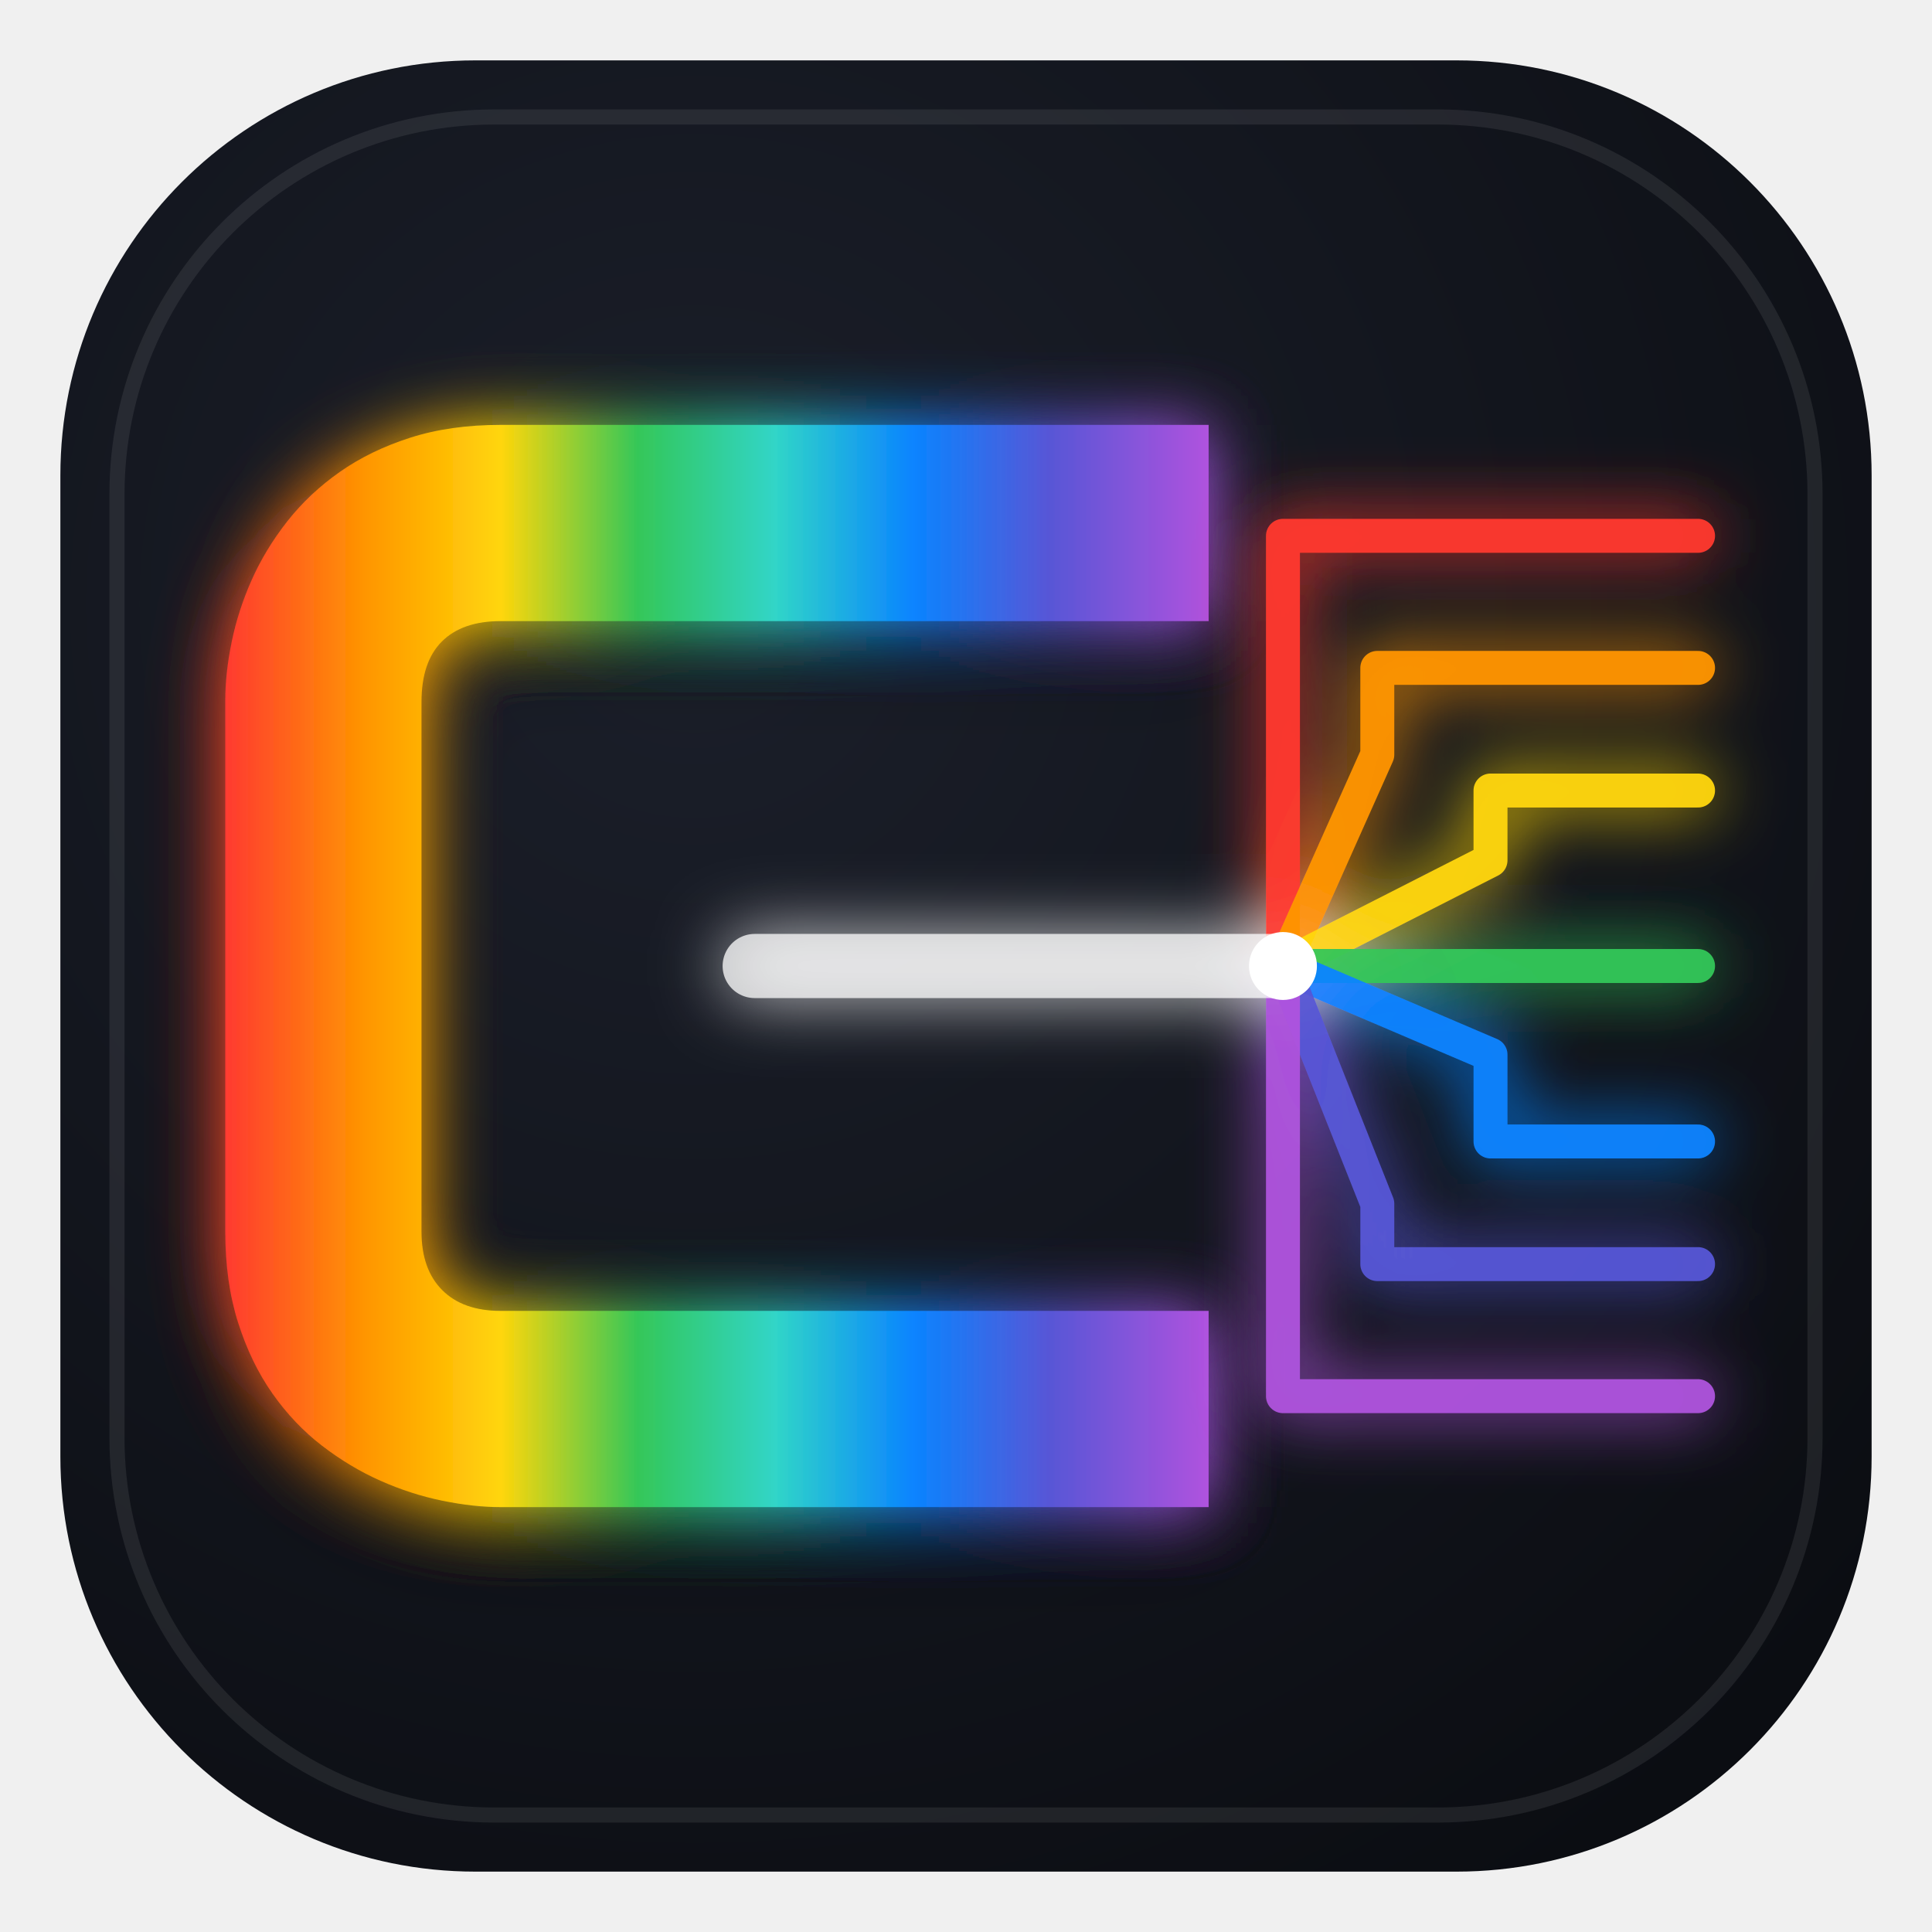
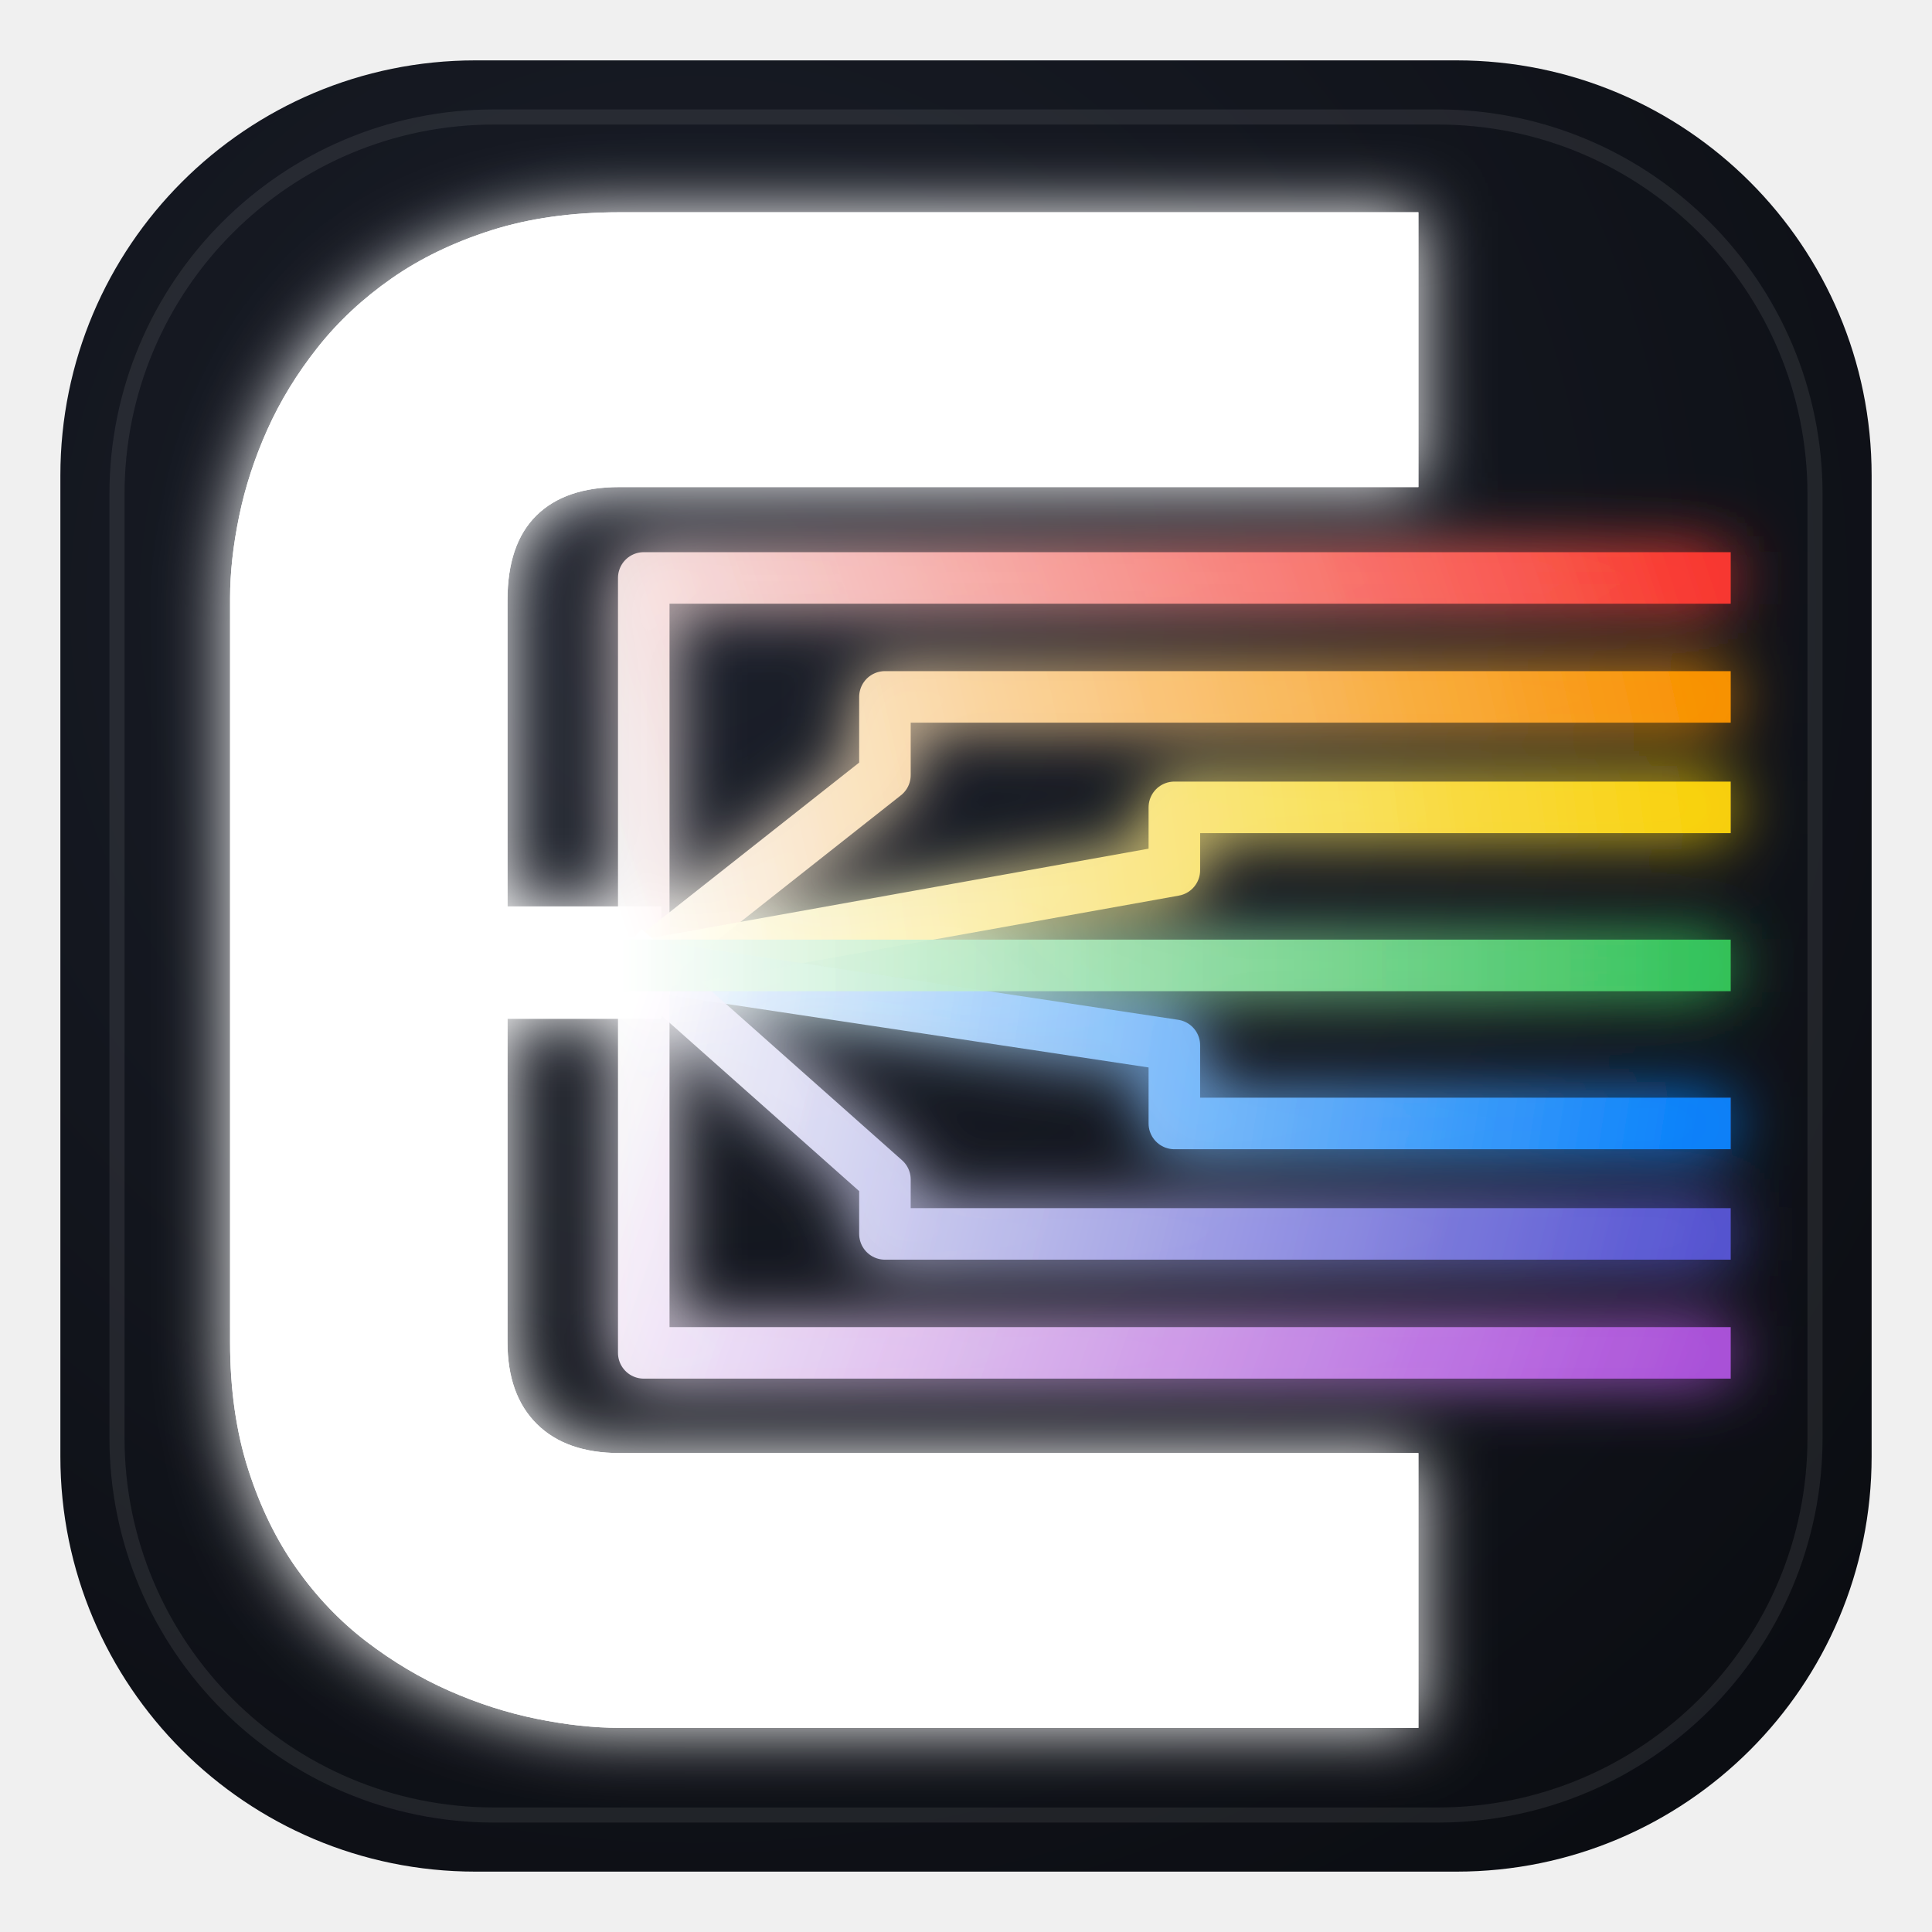
- <svg xmlns="http://www.w3.org/2000/svg" width="1024" height="1024" viewBox="0 0 1024 1024">
-   <defs>
+ <svg xmlns="http://www.w3.org/2000/svg" xmlns:xlink="http://www.w3.org/1999/xlink" width="1024" height="1024" viewBox="0 0 1024 1024" version="1.1" id="svg19">
+   <defs id="defs10">
+     <linearGradient id="linearGradient63" x1="120" y1="512" x2="640" y2="512" gradientUnits="userSpaceOnUse">
+       <stop offset="0%" stop-color="#ff3b30" id="stop56" />
+       <stop offset="0.14" stop-color="#ff9500" id="stop57" style="stop-color:#25ff00;stop-opacity:1;" />
+       <stop offset="28%" stop-color="#ffd60a" id="stop58" />
+       <stop offset="42%" stop-color="#34c759" id="stop59" />
+       <stop offset="0.543" stop-color="#30d5c8" id="stop60" />
+       <stop offset="70%" stop-color="#0a84ff" id="stop61" />
+       <stop offset="84%" stop-color="#5856d6" id="stop62" />
+       <stop offset="100%" stop-color="#af52de" id="stop63" />
+     </linearGradient>
+     <linearGradient id="linearGradient45">
+       <stop style="stop-color:#ffffff;stop-opacity:1;" offset="0" id="stop45" />
+       <stop style="stop-color:#af52de;stop-opacity:1;" offset="0.998" id="stop46" />
+     </linearGradient>
+     <linearGradient id="linearGradient43">
+       <stop style="stop-color:#ffffff;stop-opacity:1;" offset="0" id="stop43" />
+       <stop style="stop-color:#5856d6;stop-opacity:1;" offset="1" id="stop44" />
+     </linearGradient>
+     <linearGradient id="linearGradient41">
+       <stop style="stop-color:#ffffff;stop-opacity:0.978;" offset="0" id="stop41" />
+       <stop style="stop-color:#0a84ff;stop-opacity:1;" offset="1" id="stop42" />
+     </linearGradient>
+     <linearGradient id="linearGradient39">
+       <stop style="stop-color:#ffffff;stop-opacity:0.95;" offset="0" id="stop39" />
+       <stop style="stop-color:#34c759;stop-opacity:1;" offset="1" id="stop40" />
+     </linearGradient>
+     <linearGradient id="linearGradient37">
+       <stop style="stop-color:#ffffff;stop-opacity:1;" offset="0" id="stop37" />
+       <stop style="stop-color:#ffd60a;stop-opacity:1;" offset="1" id="stop38" />
+     </linearGradient>
+     <linearGradient id="linearGradient35">
+       <stop style="stop-color:#ffffff;stop-opacity:1;" offset="0" id="stop35" />
+       <stop style="stop-color:#ff9500;stop-opacity:1;" offset="1" id="stop36" />
+     </linearGradient>
+     <linearGradient id="linearGradient33">
+       <stop style="stop-color:#ffffff;stop-opacity:0.95;" offset="0" id="stop33" />
+       <stop style="stop-color:#ff3b30;stop-opacity:1;" offset="1" id="stop34" />
+     </linearGradient>
    <radialGradient id="bg" cx="35%" cy="30%" r="85%">
-       <stop offset="0%" stop-color="#1b1f2a" />
-       <stop offset="100%" stop-color="#0b0d12" />
+       <stop offset="0%" stop-color="#1b1f2a" id="stop1" />
+       <stop offset="100%" stop-color="#0b0d12" id="stop2" />
    </radialGradient>
-     <filter id="softShadow" x="-20%" y="-20%" width="140%" height="140%">
+     <filter id="softShadow" x="-0.12" y="-0.114" width="1.225" height="1.229">
      <feDropShadow dx="0" dy="18" stdDeviation="18" flood-color="#000" flood-opacity="0.35" />
    </filter>
    <linearGradient id="rainbowFill" x1="120" y1="512" x2="640" y2="512" gradientUnits="userSpaceOnUse">
-       <stop offset="0%" stop-color="#ff3b30" />
-       <stop offset="14%" stop-color="#ff9500" />
-       <stop offset="28%" stop-color="#ffd60a" />
-       <stop offset="42%" stop-color="#34c759" />
-       <stop offset="56%" stop-color="#30d5c8" />
-       <stop offset="70%" stop-color="#0a84ff" />
-       <stop offset="84%" stop-color="#5856d6" />
-       <stop offset="100%" stop-color="#af52de" />
+       <stop offset="0%" stop-color="#ff3b30" id="stop3" />
+       <stop offset="0.088" stop-color="#ff9500" id="stop4" style="stop-color:#ff00b6;stop-opacity:1;" />
+       <stop offset="0.208" stop-color="#34c759" id="stop6" />
+       <stop offset="0.385" stop-color="#34c759" id="stop65" style="stop-color:#ffffff;stop-opacity:1;" />
+       <stop offset="0.479" stop-color="#30d5c8" id="stop7" style="stop-color:#ffffff;stop-opacity:1;" />
+       <stop offset="0.561" stop-color="#30d5c8" id="stop64" style="stop-color:#ffffff;stop-opacity:1;" />
+       <stop offset="0.714" stop-color="#0a84ff" id="stop8" />
+       <stop offset="0.891" stop-color="#5856d6" id="stop9" style="stop-color:#bfd656;stop-opacity:1;" />
+       <stop offset="100%" stop-color="#af52de" id="stop10" />
    </linearGradient>
-     <filter id="rainbowGlow" x="-15%" y="-15%" width="130%" height="130%">
-       <feGaussianBlur stdDeviation="18" result="blur" />
-       <feComposite in="SourceGraphic" in2="blur" operator="over" />
+     <filter id="rainbowGlow" x="-0.053" y="-0.052" width="1.124" height="1.104">
+       <feGaussianBlur stdDeviation="14.325" result="blur" id="feGaussianBlur10" />
+       <feComposite in="SourceGraphic" in2="blur" operator="over" id="feComposite10" />
    </filter>
+     <filter id="filter19" x="-7.6300398e-06" y="-5.9262671e-06" width="1" height="1">
+       <feGaussianBlur stdDeviation="0.001" result="blur" id="feGaussianBlur19" />
+       <feComposite in="SourceGraphic" in2="blur" operator="over" id="feComposite19" />
+     </filter>
+     <linearGradient id="rainbowFill-7" x1="120" y1="512" x2="640" y2="512" gradientUnits="userSpaceOnUse">
+       <stop offset="0%" stop-color="#ff3b30" id="stop3-9" />
+       <stop offset="14%" stop-color="#ff9500" id="stop4-0" />
+       <stop offset="28%" stop-color="#ffd60a" id="stop5-2" />
+       <stop offset="42%" stop-color="#34c759" id="stop6-3" />
+       <stop offset="0.543" stop-color="#30d5c8" id="stop7-9" />
+       <stop offset="70%" stop-color="#0a84ff" id="stop8-9" />
+       <stop offset="84%" stop-color="#5856d6" id="stop9-7" />
+       <stop offset="100%" stop-color="#af52de" id="stop10-0" />
+     </linearGradient>
+     <filter id="filter19-3" x="-7.3804529e-05" y="-5.7324124e-05" width="1" height="1">
+       <feGaussianBlur stdDeviation="0.014" result="blur" id="feGaussianBlur19-9" />
+       <feComposite in="SourceGraphic" in2="blur" operator="over" id="feComposite19-8" />
+     </filter>
+     <linearGradient xlink:href="#linearGradient33" id="linearGradient34" x1="256.018" y1="506.03" x2="746.343" y2="338.217" gradientUnits="userSpaceOnUse" gradientTransform="matrix(0.9631601,0,0,0.9944664,24.46182,2.823914)" />
+     <linearGradient xlink:href="#linearGradient35" id="linearGradient36" x1="255.864" y1="508.335" x2="743.765" y2="394.993" gradientUnits="userSpaceOnUse" gradientTransform="matrix(0.9631601,0,0,0.9944664,24.46182,2.823914)" />
+     <linearGradient xlink:href="#linearGradient37" id="linearGradient38" x1="257.23" y1="503.918" x2="746.496" y2="441.102" gradientUnits="userSpaceOnUse" gradientTransform="matrix(0.9631601,0,0,0.9944664,24.46182,2.823914)" />
+     <linearGradient xlink:href="#linearGradient39" id="linearGradient40" x1="250.402" y1="509.952" x2="754.69" y2="509.952" gradientUnits="userSpaceOnUse" gradientTransform="matrix(0.9631601,0,0,0.9944664,24.46182,2.823914)" />
+     <linearGradient xlink:href="#linearGradient41" id="linearGradient42" x1="259.961" y1="507.791" x2="738.303" y2="582.898" gradientUnits="userSpaceOnUse" gradientTransform="matrix(0.9631601,0,0,0.9944664,24.46182,2.823914)" />
+     <linearGradient xlink:href="#linearGradient43" id="linearGradient44" x1="262.692" y1="506.106" x2="742.4" y2="627.642" gradientUnits="userSpaceOnUse" gradientTransform="matrix(0.9631601,0,0,0.9944664,24.46182,2.823914)" />
+     <linearGradient xlink:href="#linearGradient45" id="linearGradient46" x1="262.692" y1="509.017" x2="745.131" y2="681.08" gradientUnits="userSpaceOnUse" gradientTransform="matrix(0.9631601,0,0,0.9944664,24.46182,2.823914)" />
  </defs>
-   <rect x="32" y="32" width="960" height="960" rx="220" fill="url(#bg)" />
-   <rect x="62" y="62" width="900" height="900" rx="200" fill="none" stroke="#ffffff" stroke-opacity="0.08" stroke-width="8" />
-   <g filter="url(#softShadow)">
-     <path d="M640.6 798.8 H265.4 Q251.0 798.8 234.4 795.4 Q217.8 792.0 201.6 784.8 Q185.4 777.6 170.6 766.2 Q155.8 754.8 144.4 738.6 Q133.0 722.4 126.2 701.0 Q119.4 679.6 119.4 652.8 V371.2 Q119.4 356.8 122.8 340.2 Q126.2 323.6 133.4 307.4 Q140.6 291.2 152.2 276.4 Q163.8 261.6 180.0 250.2 Q196.2 238.8 217.4 232.0 Q238.6 225.2 265.4 225.2 H640.6 V329.2 H265.4 Q245.0 329.2 234.2 340.0 Q223.4 350.8 223.4 372.0 V652.8 Q223.4 672.8 234.4 683.8 Q245.4 694.8 265.4 694.8 H640.6 Z" fill="url(#rainbowFill)" filter="url(#rainbowGlow)" />
-   </g>
-   <g fill="none" stroke-linecap="round" stroke-linejoin="round" filter="url(#rainbowGlow)">
-     <path d="M 900 284 L 680 284 L 680 344 L 680 512" stroke="#ff3b30" stroke-width="18" stroke-opacity="0.95" />
-     <path d="M 900 354 L 730 354 L 730 400 L 680 512" stroke="#ff9500" stroke-width="18" stroke-opacity="0.95" />
-     <path d="M 900 419 L 790 419 L 790 456 L 680 512" stroke="#ffd60a" stroke-width="18" stroke-opacity="0.95" />
-     <path d="M 900 512 L 680 512" stroke="#34c759" stroke-width="18" stroke-opacity="0.95" />
-     <path d="M 900 605 L 790 605 L 790 559 L 680 512" stroke="#0a84ff" stroke-width="18" stroke-opacity="0.95" />
-     <path d="M 900 670 L 730 670 L 730 638 L 680 512" stroke="#5856d6" stroke-width="18" stroke-opacity="0.95" />
-     <path d="M 900 740 L 680 740 L 680 680 L 680 512" stroke="#af52de" stroke-width="18" stroke-opacity="0.95" />
-     <circle cx="680" cy="512" r="18" fill="#ffffff" />
-     <path d="M 680 512 L 400 512" stroke="#ffffff" stroke-opacity="0.75" stroke-width="34" />
+   <rect x="32" y="32" width="960" height="960" rx="220" fill="url(#bg)" id="rect10" style="display:inline" />
+   <rect x="62" y="62" width="900" height="900" rx="200" fill="none" stroke="#ffffff" stroke-opacity="0.08" stroke-width="8" id="rect11" style="display:inline" />
+   <g fill="none" stroke-linecap="round" stroke-linejoin="round" filter="url(#rainbowGlow)" id="g19" transform="matrix(1.213353,0,0,1.213353,5.449132,-107.0702)">
+     <path d="m 259.864,508.732 h -77.927" stroke="#34c759" stroke-width="23.002" stroke-opacity="0.95" id="path15-6" style="display:inline;fill:none;fill-opacity:1;stroke:#ffffff;stroke-width:49.126;stroke-linecap:square;stroke-dasharray:none;stroke-opacity:1" />
+     <path d="M 740.272,340.702 H 276.717 v 44.54 124.712" stroke="#ff3b30" stroke-width="22.691" stroke-opacity="0.95" id="path12" style="stroke:url(#linearGradient34);stroke-width:22.512;stroke-linecap:square;stroke-dasharray:none" />
+     <path d="m 740.272,392.666 h -358.202 v 34.147 l -105.353,83.141" stroke="#ff9500" stroke-width="22.691" stroke-opacity="0.95" id="path13" style="stroke:url(#linearGradient36);stroke-width:22.512;stroke-linecap:square;stroke-dasharray:none" />
+     <path d="M 740.272,440.917 H 508.494 v 27.466 l -231.777,41.571" stroke="#ffd60a" stroke-width="22.691" stroke-opacity="0.95" id="path14" style="stroke:url(#linearGradient38);stroke-width:22.512;stroke-linecap:square;stroke-dasharray:none" />
+     <path d="M 740.272,578.99 H 508.494 v -34.147 L 276.717,509.954" stroke="#0a84ff" stroke-width="22.691" stroke-opacity="0.95" id="path16" style="stroke:url(#linearGradient42);stroke-width:22.512;stroke-linecap:square;stroke-dasharray:none" />
+     <path d="M 740.272,627.242 H 382.07 V 603.487 L 276.717,509.954" stroke="#5856d6" stroke-width="22.691" stroke-opacity="0.95" id="path17" style="stroke:url(#linearGradient44);stroke-width:22.512;stroke-linecap:square;stroke-dasharray:none" />
+     <path d="M 740.272,679.205 H 276.717 V 634.665 509.954" stroke="#af52de" stroke-width="22.691" stroke-opacity="0.95" id="path18" style="stroke:url(#linearGradient46);stroke-width:22.512;stroke-linecap:square;stroke-dasharray:none" />
+     <path d="M 740.272,509.954 H 276.717" stroke="#34c759" stroke-width="22.691" stroke-opacity="0.95" id="path15" style="stroke:url(#linearGradient40);stroke-width:22.512;stroke-linecap:square;stroke-dasharray:none" />
+     <path d="M 564.916,798.8 H 265.4 c -9.6,0 -19.933,-1.133 -31,-3.4 -11.067,-2.267 -22,-5.8 -32.8,-10.6 -10.8,-4.8 -21.133,-11 -31,-18.6 -9.867,-7.6 -18.6,-16.8 -26.2,-27.6 -7.6,-10.8 -13.667,-23.333 -18.2,-37.6 -4.533,-14.267 -6.8,-30.333 -6.8,-48.2 V 371.2 c 0,-9.6 1.133,-19.933 3.4,-31 2.267,-11.067 5.8,-22 10.6,-32.8 4.8,-10.8 11.067,-21.133 18.8,-31 7.733,-9.867 17,-18.6 27.8,-26.2 10.8,-7.6 23.267,-13.667 37.4,-18.2 14.133,-4.533 30.133,-6.8 48,-6.8 h 299.516 v 104 H 265.4 c -13.6,0 -24,3.6 -31.2,10.8 -7.2,7.2 -10.8,17.867 -10.8,32 v 280.8 c 0,13.333 3.667,23.667 11,31 7.333,7.333 17.667,11 31,11 h 299.516 z" fill="url(#rainbowFill)" filter="url(#rainbowGlow)" id="path11" style="display:inline;opacity:1;mix-blend-mode:normal;fill:#ffffff;fill-opacity:1;fill-rule:evenodd;stroke:none;stroke-width:7.061;stroke-dasharray:none;stroke-opacity:1;paint-order:fill markers stroke;filter:url(#filter19)" transform="matrix(1.165137,0,0,1.154188,-43.10311,-78.95556)" />
+     <path d="M 564.916,798.8 H 265.4 c -9.6,0 -19.933,-1.133 -31,-3.4 -11.067,-2.267 -22,-5.8 -32.8,-10.6 -10.8,-4.8 -21.133,-11 -31,-18.6 -9.867,-7.6 -18.6,-16.8 -26.2,-27.6 -7.6,-10.8 -13.667,-23.333 -18.2,-37.6 -4.533,-14.267 -6.8,-30.333 -6.8,-48.2 V 371.2 c 0,-9.6 1.133,-19.933 3.4,-31 2.267,-11.067 5.8,-22 10.6,-32.8 4.8,-10.8 11.067,-21.133 18.8,-31 7.733,-9.867 17,-18.6 27.8,-26.2 10.8,-7.6 23.267,-13.667 37.4,-18.2 14.133,-4.533 30.133,-6.8 48,-6.8 h 299.516 v 104 H 265.4 c -13.6,0 -24,3.6 -31.2,10.8 -7.2,7.2 -10.8,17.867 -10.8,32 v 280.8 c 0,13.333 3.667,23.667 11,31 7.333,7.333 17.667,11 31,11 h 299.516 z" fill="url(#rainbowFill)" filter="url(#rainbowGlow)" id="path11-5" style="display:none;mix-blend-mode:normal;fill:url(#rainbowFill-7);fill-rule:evenodd;stroke:none;stroke-width:1;stroke-dasharray:none;paint-order:fill markers stroke;filter:url(#filter19-3)" transform="matrix(1.165137,0,0,1.154188,-73.61251,3.060612)" />
  </g>
</svg>
